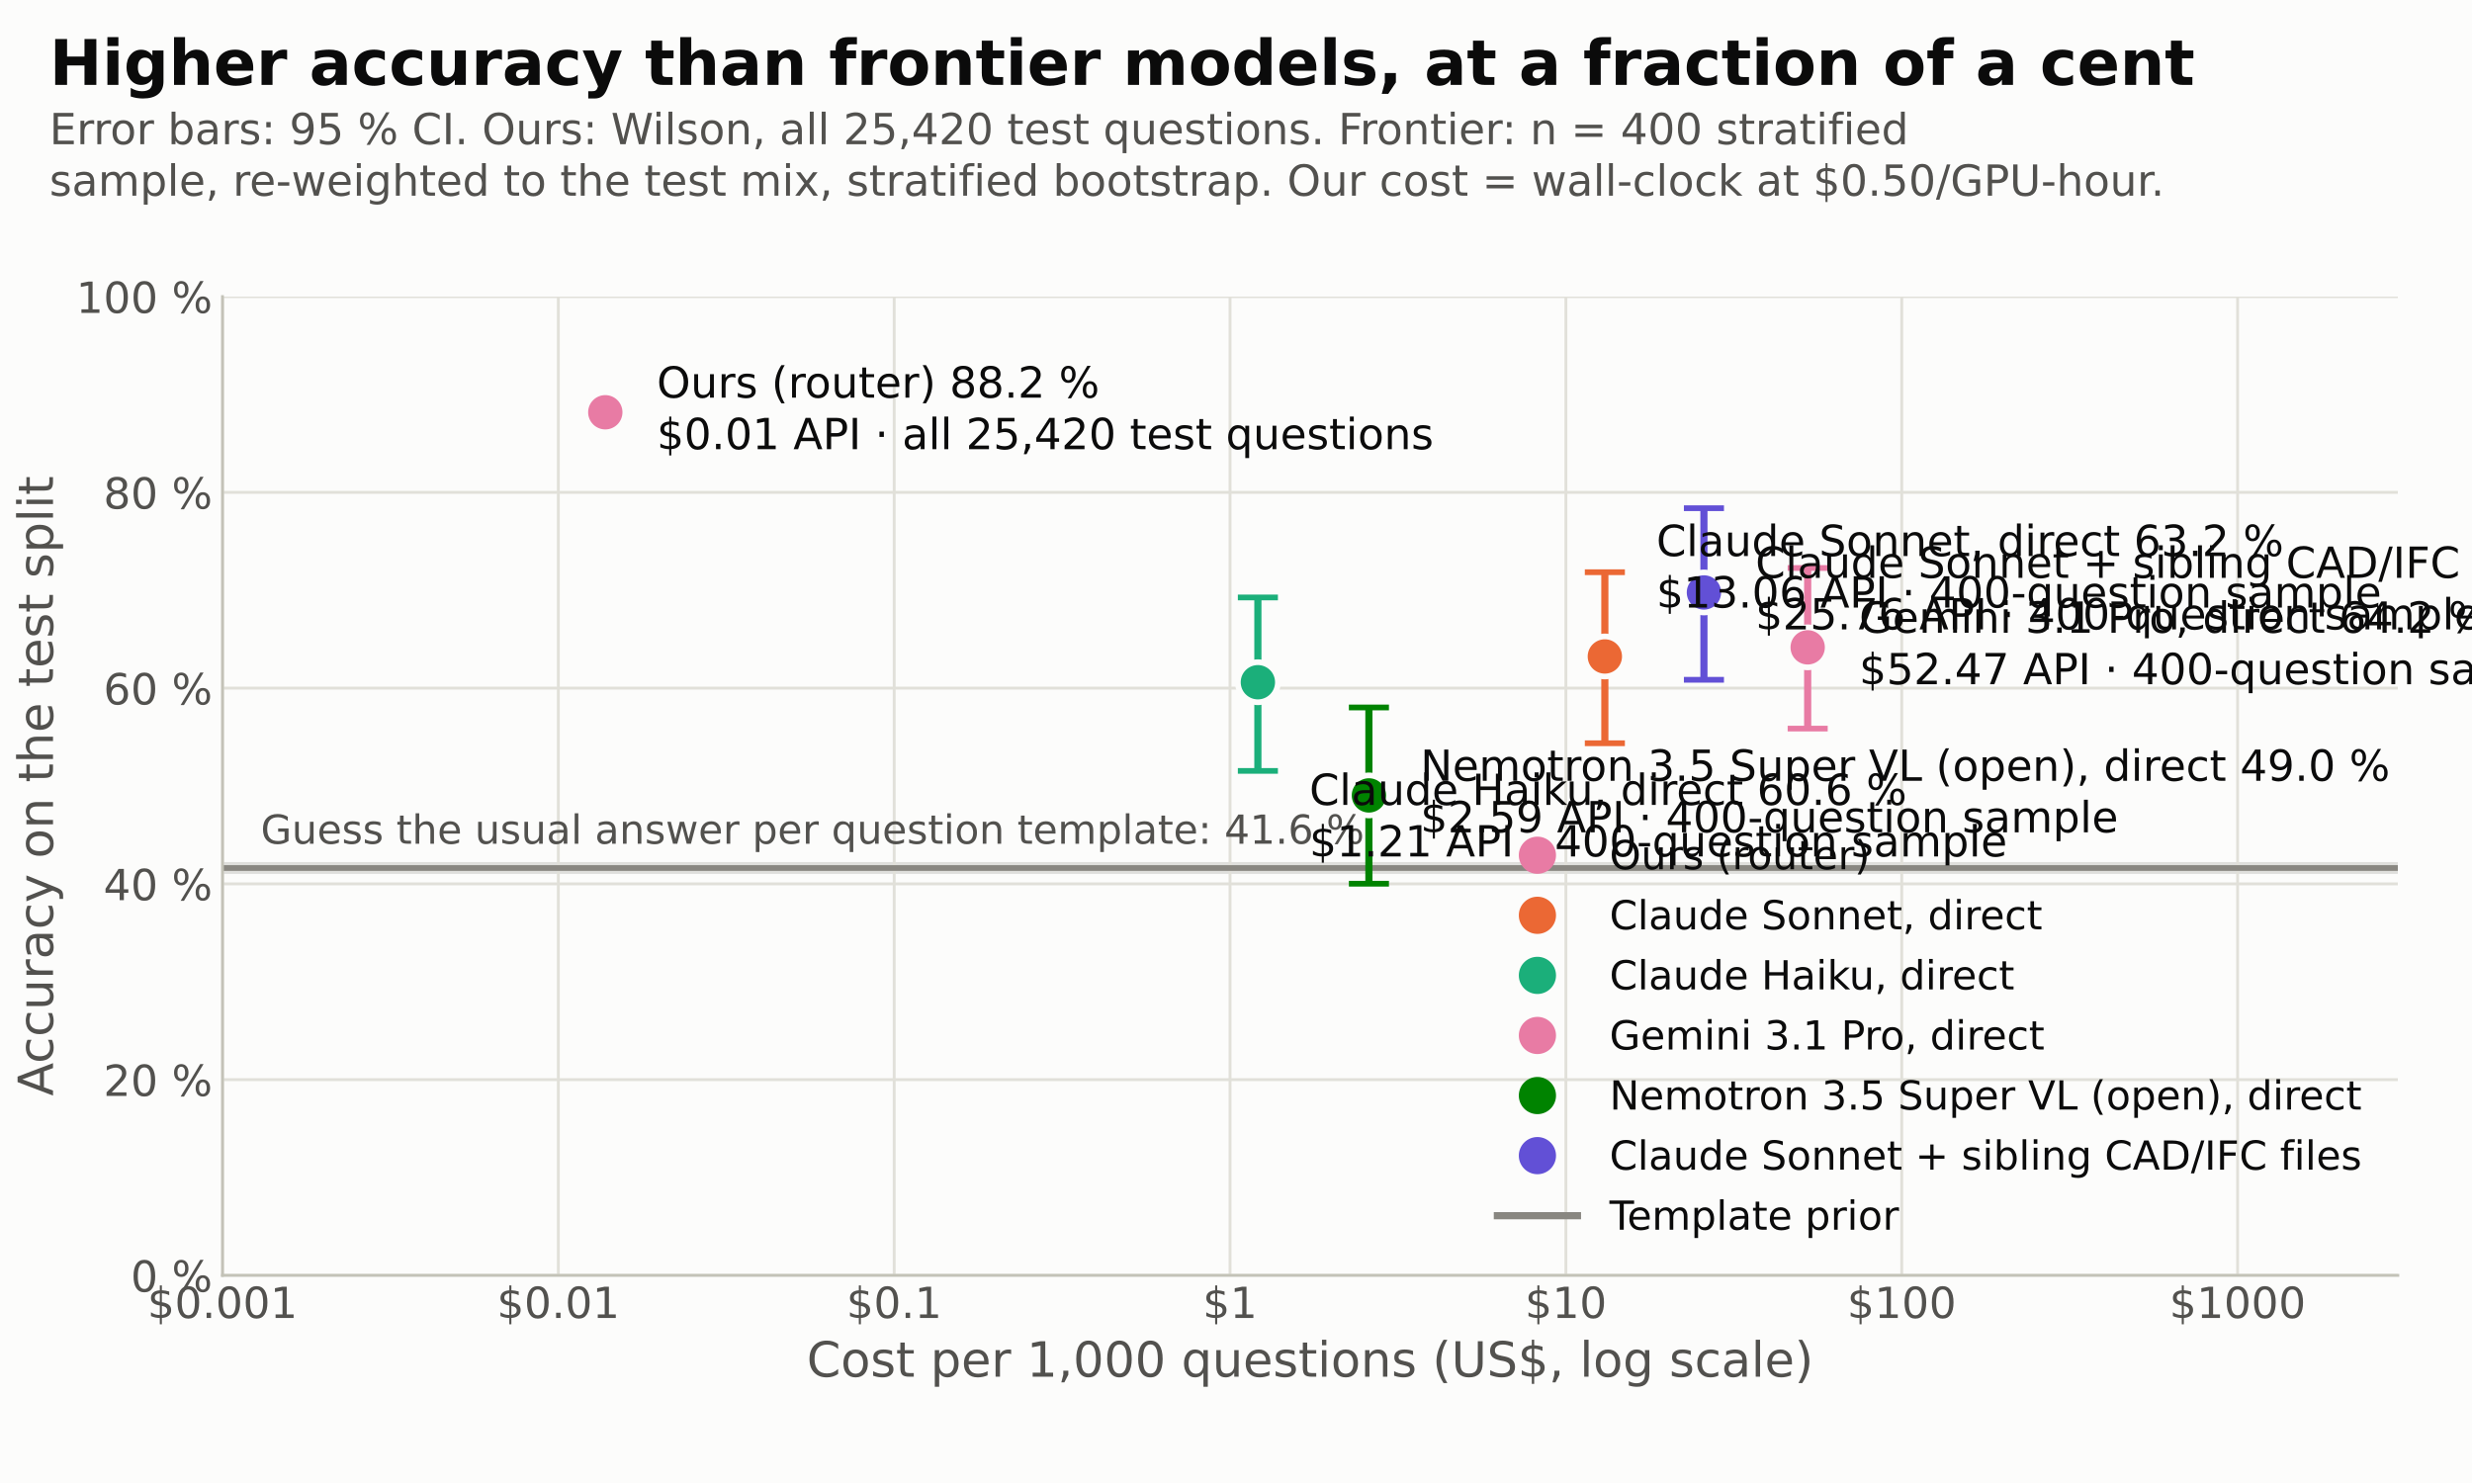
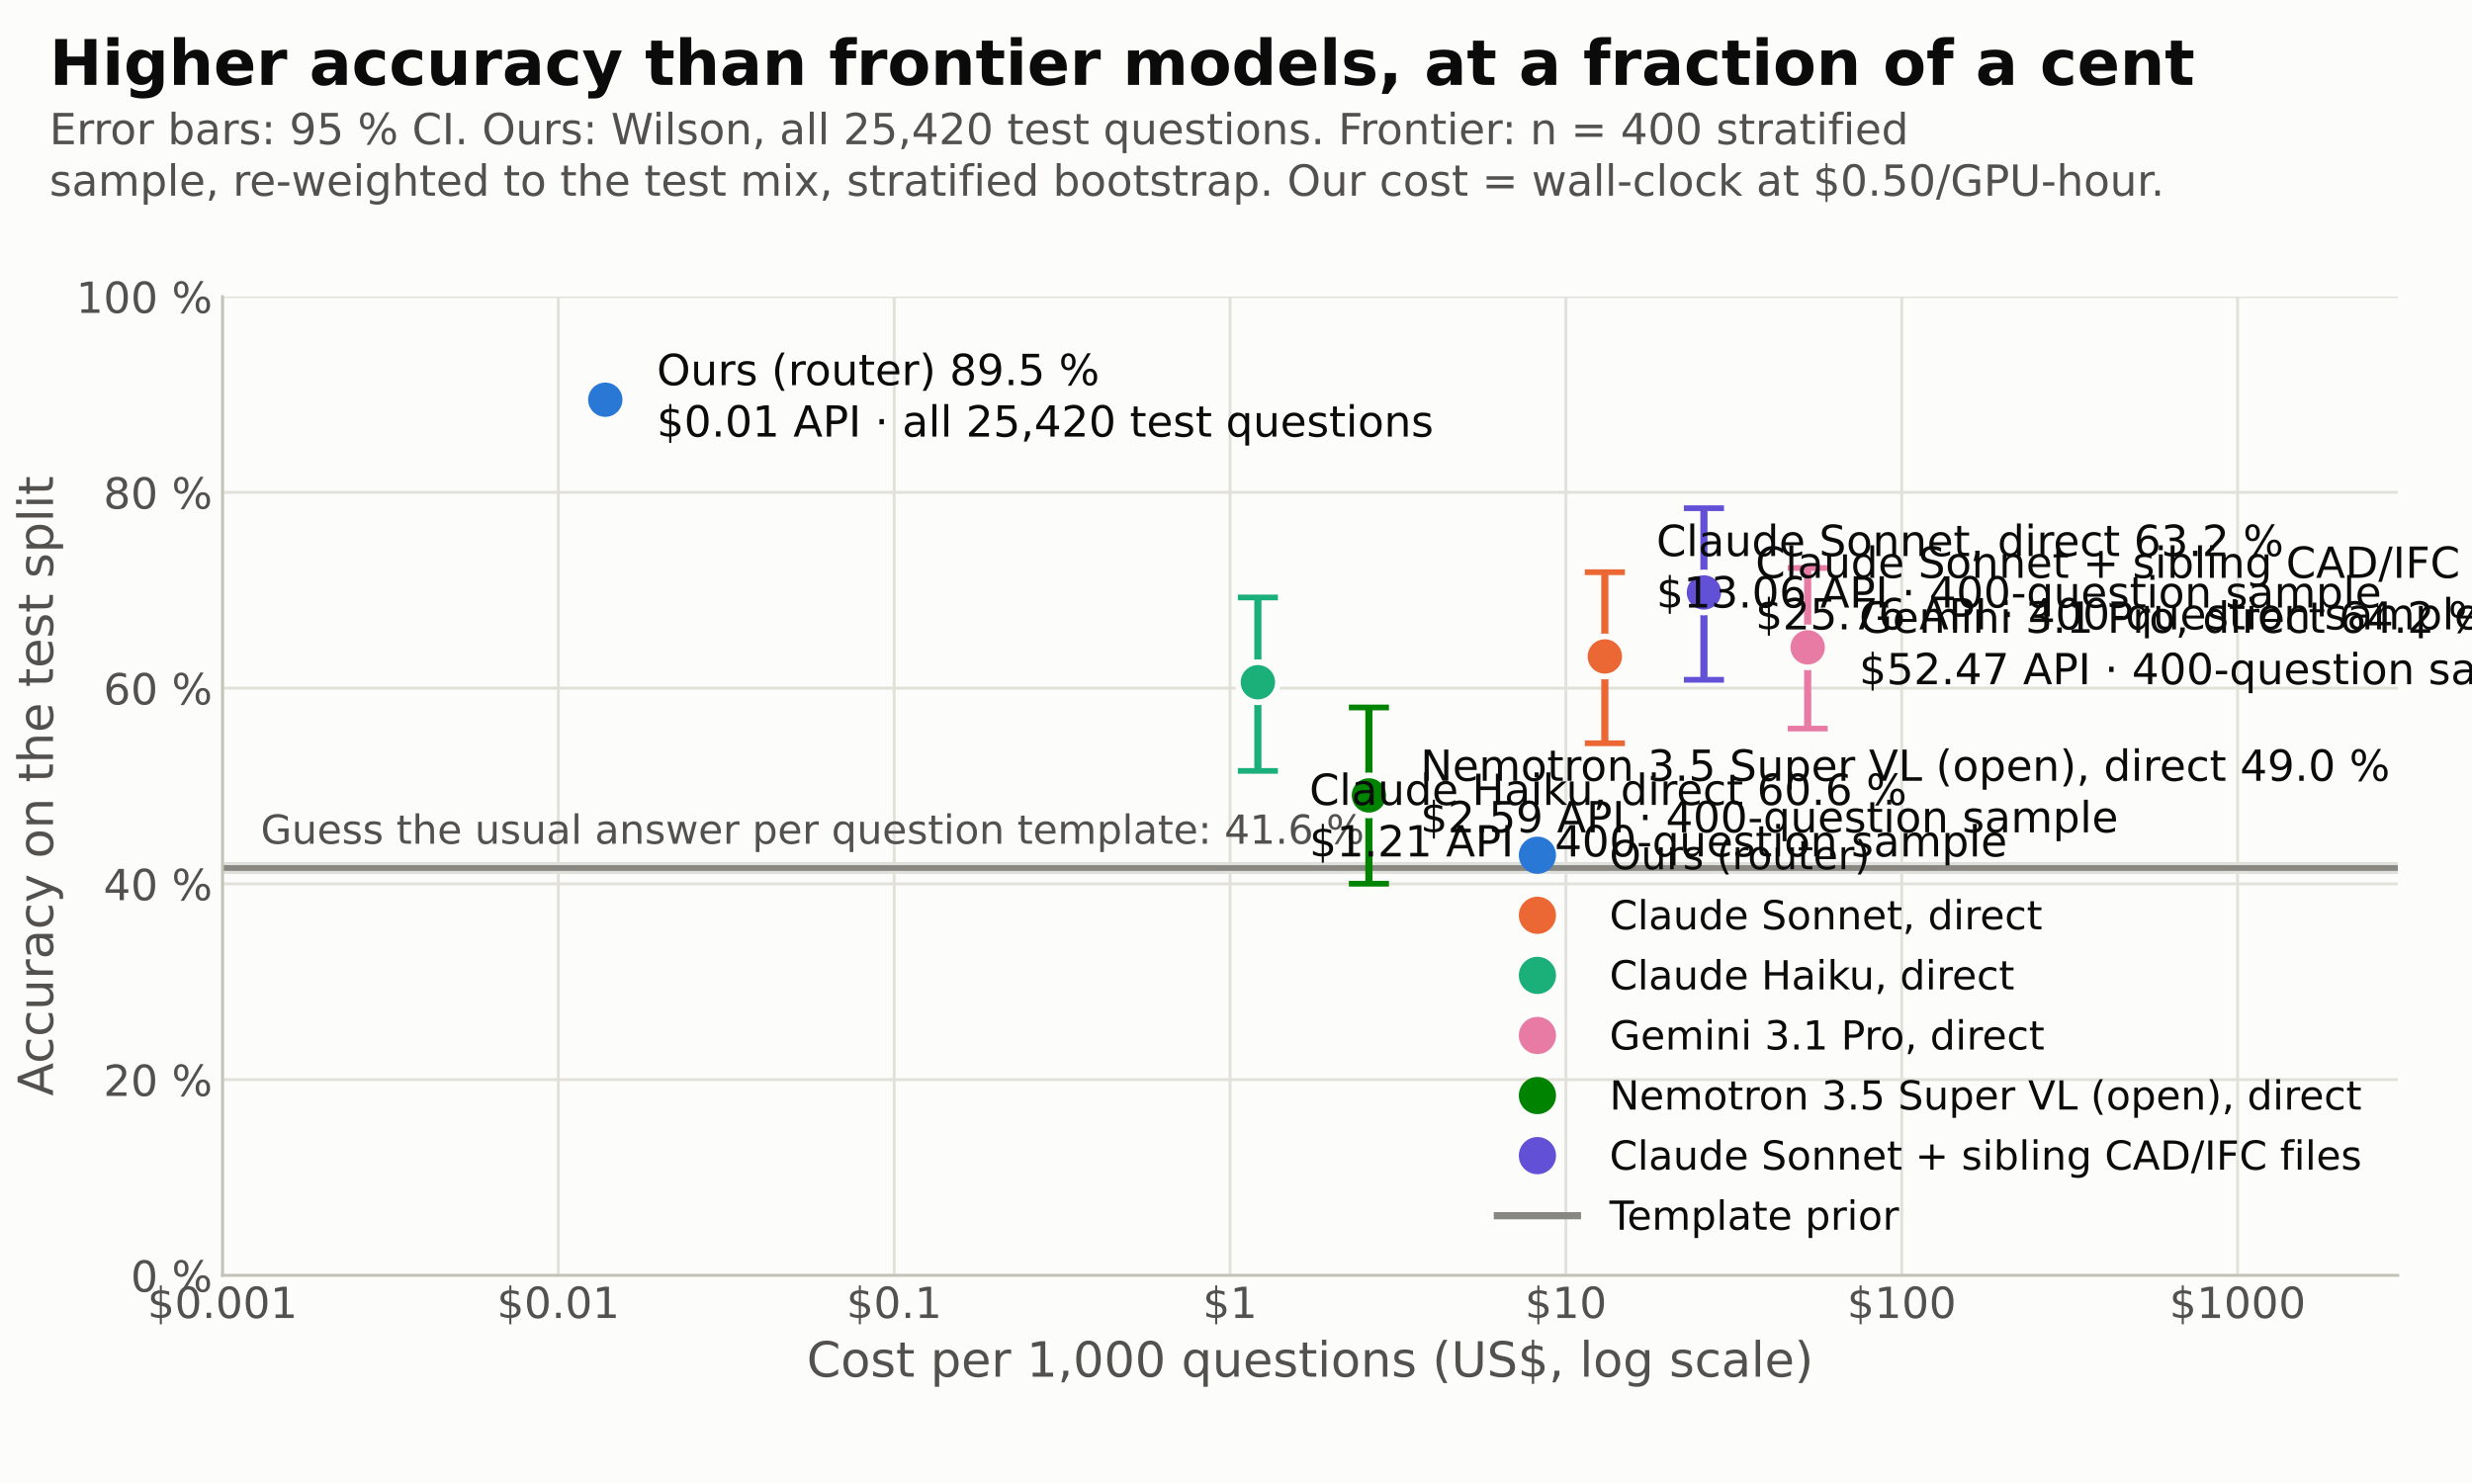
<svg xmlns="http://www.w3.org/2000/svg" xmlns:xlink="http://www.w3.org/1999/xlink" width="864pt" height="518.4pt" viewBox="0 0 864 518.4" version="1.1">
  <defs>
    <style type="text/css">*{stroke-linejoin: round; stroke-linecap: butt}</style>
  </defs>
  <g id="figure_1">
    <g id="patch_1">
      <path d="M 0 518.4  L 864 518.4  L 864 0  L 0 0  z " style="fill: #fcfcfb" />
    </g>
    <g id="axes_1">
      <g id="patch_2">
        <path d="M 77.76 445.824  L 838.08 445.824  L 838.08 103.68  L 77.76 103.68  z " style="fill: #fcfcfb" />
      </g>
      <g id="patch_3">
-         <path d="M 77.76 305.49  L 838.08 305.49  L 838.08 301.344  L 77.76 301.344  z " clip-path="url(#p59355602af)" style="fill: #898781; opacity: 0.25" />
+         <path d="M 77.76 305.49  L 838.08 305.49  L 838.08 301.344  L 77.76 301.344  z " clip-path="url(#p710d166fe1)" style="fill: #898781; opacity: 0.25" />
      </g>
      <g id="matplotlib.axis_1">
        <g id="xtick_1">
          <g id="line2d_1">
-             <path d="M 77.76 445.824  L 77.76 103.68  " clip-path="url(#p59355602af)" style="fill: none; stroke: #e1e0d9; stroke-linecap: square" />
+             <path d="M 77.76 445.824  L 77.76 103.68  " clip-path="url(#p710d166fe1)" style="fill: none; stroke: #e1e0d9; stroke-linecap: square" />
          </g>
          <g id="line2d_2" />
          <g id="text_1">
            <text style="font-size: 15px; font-family: 'DejaVu Sans'; text-anchor: middle; fill: #52514e" x="77.76" y="460.722" transform="rotate(-0 77.76 460.7217)">$0.001</text>
          </g>
        </g>
        <g id="xtick_2">
          <g id="line2d_3">
-             <path d="M 195.145 445.824  L 195.145 103.68  " clip-path="url(#p59355602af)" style="fill: none; stroke: #e1e0d9; stroke-linecap: square" />
+             <path d="M 195.145 445.824  L 195.145 103.68  " clip-path="url(#p710d166fe1)" style="fill: none; stroke: #e1e0d9; stroke-linecap: square" />
          </g>
          <g id="line2d_4" />
          <g id="text_2">
            <text style="font-size: 15px; font-family: 'DejaVu Sans'; text-anchor: middle; fill: #52514e" x="195.145" y="460.722" transform="rotate(-0 195.1455 460.7217)">$0.01</text>
          </g>
        </g>
        <g id="xtick_3">
          <g id="line2d_5">
-             <path d="M 312.531 445.824  L 312.531 103.68  " clip-path="url(#p59355602af)" style="fill: none; stroke: #e1e0d9; stroke-linecap: square" />
+             <path d="M 312.531 445.824  L 312.531 103.68  " clip-path="url(#p710d166fe1)" style="fill: none; stroke: #e1e0d9; stroke-linecap: square" />
          </g>
          <g id="line2d_6" />
          <g id="text_3">
            <text style="font-size: 15px; font-family: 'DejaVu Sans'; text-anchor: middle; fill: #52514e" x="312.531" y="460.722" transform="rotate(-0 312.531 460.7217)">$0.1</text>
          </g>
        </g>
        <g id="xtick_4">
          <g id="line2d_7">
-             <path d="M 429.916 445.824  L 429.916 103.68  " clip-path="url(#p59355602af)" style="fill: none; stroke: #e1e0d9; stroke-linecap: square" />
+             <path d="M 429.916 445.824  L 429.916 103.68  " clip-path="url(#p710d166fe1)" style="fill: none; stroke: #e1e0d9; stroke-linecap: square" />
          </g>
          <g id="line2d_8" />
          <g id="text_4">
            <text style="font-size: 15px; font-family: 'DejaVu Sans'; text-anchor: middle; fill: #52514e" x="429.916" y="460.722" transform="rotate(-0 429.9164 460.7217)">$1</text>
          </g>
        </g>
        <g id="xtick_5">
          <g id="line2d_9">
-             <path d="M 547.302 445.824  L 547.302 103.68  " clip-path="url(#p59355602af)" style="fill: none; stroke: #e1e0d9; stroke-linecap: square" />
+             <path d="M 547.302 445.824  L 547.302 103.68  " clip-path="url(#p710d166fe1)" style="fill: none; stroke: #e1e0d9; stroke-linecap: square" />
          </g>
          <g id="line2d_10" />
          <g id="text_5">
            <text style="font-size: 15px; font-family: 'DejaVu Sans'; text-anchor: middle; fill: #52514e" x="547.302" y="460.722" transform="rotate(-0 547.3019 460.7217)">$10</text>
          </g>
        </g>
        <g id="xtick_6">
          <g id="line2d_11">
-             <path d="M 664.687 445.824  L 664.687 103.68  " clip-path="url(#p59355602af)" style="fill: none; stroke: #e1e0d9; stroke-linecap: square" />
+             <path d="M 664.687 445.824  L 664.687 103.68  " clip-path="url(#p710d166fe1)" style="fill: none; stroke: #e1e0d9; stroke-linecap: square" />
          </g>
          <g id="line2d_12" />
          <g id="text_6">
            <text style="font-size: 15px; font-family: 'DejaVu Sans'; text-anchor: middle; fill: #52514e" x="664.687" y="460.722" transform="rotate(-0 664.6874 460.7217)">$100</text>
          </g>
        </g>
        <g id="xtick_7">
          <g id="line2d_13">
-             <path d="M 782.073 445.824  L 782.073 103.68  " clip-path="url(#p59355602af)" style="fill: none; stroke: #e1e0d9; stroke-linecap: square" />
+             <path d="M 782.073 445.824  L 782.073 103.68  " clip-path="url(#p710d166fe1)" style="fill: none; stroke: #e1e0d9; stroke-linecap: square" />
          </g>
          <g id="line2d_14" />
          <g id="text_7">
            <text style="font-size: 15px; font-family: 'DejaVu Sans'; text-anchor: middle; fill: #52514e" x="782.073" y="460.722" transform="rotate(-0 782.0729 460.7217)">$1000</text>
          </g>
        </g>
        <g id="xtick_8">
          <g id="line2d_15" />
        </g>
        <g id="xtick_9">
          <g id="line2d_16" />
        </g>
        <g id="xtick_10">
          <g id="line2d_17" />
        </g>
        <g id="xtick_11">
          <g id="line2d_18" />
        </g>
        <g id="xtick_12">
          <g id="line2d_19" />
        </g>
        <g id="xtick_13">
          <g id="line2d_20" />
        </g>
        <g id="xtick_14">
          <g id="line2d_21" />
        </g>
        <g id="xtick_15">
          <g id="line2d_22" />
        </g>
        <g id="xtick_16">
          <g id="line2d_23" />
        </g>
        <g id="xtick_17">
          <g id="line2d_24" />
        </g>
        <g id="xtick_18">
          <g id="line2d_25" />
        </g>
        <g id="xtick_19">
          <g id="line2d_26" />
        </g>
        <g id="xtick_20">
          <g id="line2d_27" />
        </g>
        <g id="xtick_21">
          <g id="line2d_28" />
        </g>
        <g id="xtick_22">
          <g id="line2d_29" />
        </g>
        <g id="xtick_23">
          <g id="line2d_30" />
        </g>
        <g id="xtick_24">
          <g id="line2d_31" />
        </g>
        <g id="xtick_25">
          <g id="line2d_32" />
        </g>
        <g id="xtick_26">
          <g id="line2d_33" />
        </g>
        <g id="xtick_27">
          <g id="line2d_34" />
        </g>
        <g id="xtick_28">
          <g id="line2d_35" />
        </g>
        <g id="xtick_29">
          <g id="line2d_36" />
        </g>
        <g id="xtick_30">
          <g id="line2d_37" />
        </g>
        <g id="xtick_31">
          <g id="line2d_38" />
        </g>
        <g id="xtick_32">
          <g id="line2d_39" />
        </g>
        <g id="xtick_33">
          <g id="line2d_40" />
        </g>
        <g id="xtick_34">
          <g id="line2d_41" />
        </g>
        <g id="xtick_35">
          <g id="line2d_42" />
        </g>
        <g id="xtick_36">
          <g id="line2d_43" />
        </g>
        <g id="xtick_37">
          <g id="line2d_44" />
        </g>
        <g id="xtick_38">
          <g id="line2d_45" />
        </g>
        <g id="xtick_39">
          <g id="line2d_46" />
        </g>
        <g id="xtick_40">
          <g id="line2d_47" />
        </g>
        <g id="xtick_41">
          <g id="line2d_48" />
        </g>
        <g id="xtick_42">
          <g id="line2d_49" />
        </g>
        <g id="xtick_43">
          <g id="line2d_50" />
        </g>
        <g id="xtick_44">
          <g id="line2d_51" />
        </g>
        <g id="xtick_45">
          <g id="line2d_52" />
        </g>
        <g id="xtick_46">
          <g id="line2d_53" />
        </g>
        <g id="xtick_47">
          <g id="line2d_54" />
        </g>
        <g id="xtick_48">
          <g id="line2d_55" />
        </g>
        <g id="xtick_49">
          <g id="line2d_56" />
        </g>
        <g id="xtick_50">
          <g id="line2d_57" />
        </g>
        <g id="xtick_51">
          <g id="line2d_58" />
        </g>
        <g id="xtick_52">
          <g id="line2d_59" />
        </g>
        <g id="xtick_53">
          <g id="line2d_60" />
        </g>
        <g id="xtick_54">
          <g id="line2d_61" />
        </g>
        <g id="xtick_55">
          <g id="line2d_62" />
        </g>
        <g id="xtick_56">
          <g id="line2d_63" />
        </g>
        <g id="xtick_57">
          <g id="line2d_64" />
        </g>
        <g id="text_8">
          <text style="font-size: 17px; font-family: 'DejaVu Sans'; text-anchor: middle; fill: #52514e" x="457.92" y="481.243" transform="rotate(-0 457.92 481.2425)">Cost per 1,000 questions (US$, log scale)</text>
        </g>
      </g>
      <g id="matplotlib.axis_2">
        <g id="ytick_1">
          <g id="line2d_65">
-             <path d="M 77.76 445.824  L 838.08 445.824  " clip-path="url(#p59355602af)" style="fill: none; stroke: #e1e0d9; stroke-linecap: square" />
+             <path d="M 77.76 445.824  L 838.08 445.824  " clip-path="url(#p710d166fe1)" style="fill: none; stroke: #e1e0d9; stroke-linecap: square" />
          </g>
          <g id="line2d_66" />
          <g id="text_9">
            <text style="font-size: 15px; font-family: 'DejaVu Sans'; text-anchor: end; fill: #52514e" x="74.26" y="451.522" transform="rotate(-0 74.26 451.5222)">0 %</text>
          </g>
        </g>
        <g id="ytick_2">
          <g id="line2d_67">
-             <path d="M 77.76 377.395  L 838.08 377.395  " clip-path="url(#p59355602af)" style="fill: none; stroke: #e1e0d9; stroke-linecap: square" />
+             <path d="M 77.76 377.395  L 838.08 377.395  " clip-path="url(#p710d166fe1)" style="fill: none; stroke: #e1e0d9; stroke-linecap: square" />
          </g>
          <g id="line2d_68" />
          <g id="text_10">
            <text style="font-size: 15px; font-family: 'DejaVu Sans'; text-anchor: end; fill: #52514e" x="74.26" y="383.093" transform="rotate(-0 74.26 383.0934)">20 %</text>
          </g>
        </g>
        <g id="ytick_3">
          <g id="line2d_69">
-             <path d="M 77.76 308.966  L 838.08 308.966  " clip-path="url(#p59355602af)" style="fill: none; stroke: #e1e0d9; stroke-linecap: square" />
+             <path d="M 77.76 308.966  L 838.08 308.966  " clip-path="url(#p710d166fe1)" style="fill: none; stroke: #e1e0d9; stroke-linecap: square" />
          </g>
          <g id="line2d_70" />
          <g id="text_11">
            <text style="font-size: 15px; font-family: 'DejaVu Sans'; text-anchor: end; fill: #52514e" x="74.26" y="314.665" transform="rotate(-0 74.26 314.6646)">40 %</text>
          </g>
        </g>
        <g id="ytick_4">
          <g id="line2d_71">
-             <path d="M 77.76 240.538  L 838.08 240.538  " clip-path="url(#p59355602af)" style="fill: none; stroke: #e1e0d9; stroke-linecap: square" />
+             <path d="M 77.76 240.538  L 838.08 240.538  " clip-path="url(#p710d166fe1)" style="fill: none; stroke: #e1e0d9; stroke-linecap: square" />
          </g>
          <g id="line2d_72" />
          <g id="text_12">
            <text style="font-size: 15px; font-family: 'DejaVu Sans'; text-anchor: end; fill: #52514e" x="74.26" y="246.236" transform="rotate(-0 74.26 246.2358)">60 %</text>
          </g>
        </g>
        <g id="ytick_5">
          <g id="line2d_73">
-             <path d="M 77.76 172.109  L 838.08 172.109  " clip-path="url(#p59355602af)" style="fill: none; stroke: #e1e0d9; stroke-linecap: square" />
+             <path d="M 77.76 172.109  L 838.08 172.109  " clip-path="url(#p710d166fe1)" style="fill: none; stroke: #e1e0d9; stroke-linecap: square" />
          </g>
          <g id="line2d_74" />
          <g id="text_13">
            <text style="font-size: 15px; font-family: 'DejaVu Sans'; text-anchor: end; fill: #52514e" x="74.26" y="177.807" transform="rotate(-0 74.26 177.807)">80 %</text>
          </g>
        </g>
        <g id="ytick_6">
          <g id="line2d_75">
-             <path d="M 77.76 103.68  L 838.08 103.68  " clip-path="url(#p59355602af)" style="fill: none; stroke: #e1e0d9; stroke-linecap: square" />
+             <path d="M 77.76 103.68  L 838.08 103.68  " clip-path="url(#p710d166fe1)" style="fill: none; stroke: #e1e0d9; stroke-linecap: square" />
          </g>
          <g id="line2d_76" />
          <g id="text_14">
            <text style="font-size: 15px; font-family: 'DejaVu Sans'; text-anchor: end; fill: #52514e" x="74.26" y="109.378" transform="rotate(-0 74.26 109.3782)">100 %</text>
          </g>
        </g>
        <g id="text_15">
          <text style="font-size: 17px; font-family: 'DejaVu Sans'; text-anchor: middle; fill: #52514e" x="18.525" y="274.752" transform="rotate(-90 18.52523 274.752)">Accuracy on the test split</text>
        </g>
      </g>
      <g id="line2d_77">
-         <path d="M 77.76 303.421  L 838.08 303.421  " clip-path="url(#p59355602af)" style="fill: none; stroke: #898781; stroke-width: 2; stroke-linecap: square" />
+         <path d="M 77.76 303.421  L 838.08 303.421  " clip-path="url(#p710d166fe1)" style="fill: none; stroke: #898781; stroke-width: 2; stroke-linecap: square" />
      </g>
      <g id="patch_4">
        <path d="M 77.76 445.824  L 77.76 103.68  " style="fill: none; stroke: #c3c2b7; stroke-linejoin: miter; stroke-linecap: square" />
      </g>
      <g id="patch_5">
        <path d="M 77.76 445.824  L 838.08 445.824  " style="fill: none; stroke: #c3c2b7; stroke-linejoin: miter; stroke-linecap: square" />
      </g>
      <g id="text_16">
        <text style="font-size: 14px; font-family: 'DejaVu Sans'; text-anchor: start; fill: #52514e" x="91.135" y="294.926" transform="rotate(-0 91.13529 294.9256)">Guess the usual answer per question template: 41.6 %</text>
      </g>
      <g id="LineCollection_1">
-         <path d="M 211.561 145.49  L 211.561 142.775  " clip-path="url(#p59355602af)" style="fill: none; stroke: #e87ba4; stroke-width: 2.5" />
+         <path d="M 211.561 141.037  L 211.561 138.454  " clip-path="url(#p710d166fe1)" style="fill: none; stroke: #2a78d6; stroke-width: 2.5" />
      </g>
      <g id="line2d_78">
        <defs>
-           <path id="mea5add7eb0" d="M 7 0  L -7 -0  " style="stroke: #e87ba4; stroke-width: 2" />
-         </defs>
-         <g clip-path="url(#p59355602af)">
-           <use xlink:href="#mea5add7eb0" x="211.561" y="145.49" style="fill: #e87ba4; stroke: #e87ba4; stroke-width: 2" />
+           <path id="mf08c148770" d="M 7 0  L -7 -0  " style="stroke: #2a78d6; stroke-width: 2" />
+         </defs>
+         <g clip-path="url(#p710d166fe1)">
+           <use xlink:href="#mf08c148770" x="211.561" y="141.037" style="fill: #2a78d6; stroke: #2a78d6; stroke-width: 2" />
        </g>
      </g>
      <g id="line2d_79">
-         <g clip-path="url(#p59355602af)">
-           <use xlink:href="#mea5add7eb0" x="211.561" y="142.775" style="fill: #e87ba4; stroke: #e87ba4; stroke-width: 2" />
+         <g clip-path="url(#p710d166fe1)">
+           <use xlink:href="#mf08c148770" x="211.561" y="138.454" style="fill: #2a78d6; stroke: #2a78d6; stroke-width: 2" />
        </g>
      </g>
      <g id="LineCollection_2">
-         <path d="M 560.918 259.803  L 560.918 200.029  " clip-path="url(#p59355602af)" style="fill: none; stroke: #eb6834; stroke-width: 2.5" />
+         <path d="M 560.918 259.803  L 560.918 200.029  " clip-path="url(#p710d166fe1)" style="fill: none; stroke: #eb6834; stroke-width: 2.5" />
      </g>
      <g id="line2d_80">
        <defs>
-           <path id="m9a460e6135" d="M 7 0  L -7 -0  " style="stroke: #eb6834; stroke-width: 2" />
-         </defs>
-         <g clip-path="url(#p59355602af)">
-           <use xlink:href="#m9a460e6135" x="560.918" y="259.803" style="fill: #eb6834; stroke: #eb6834; stroke-width: 2" />
+           <path id="m67b3a4f630" d="M 7 0  L -7 -0  " style="stroke: #eb6834; stroke-width: 2" />
+         </defs>
+         <g clip-path="url(#p710d166fe1)">
+           <use xlink:href="#m67b3a4f630" x="560.918" y="259.803" style="fill: #eb6834; stroke: #eb6834; stroke-width: 2" />
        </g>
      </g>
      <g id="line2d_81">
-         <g clip-path="url(#p59355602af)">
-           <use xlink:href="#m9a460e6135" x="560.918" y="200.029" style="fill: #eb6834; stroke: #eb6834; stroke-width: 2" />
+         <g clip-path="url(#p710d166fe1)">
+           <use xlink:href="#m67b3a4f630" x="560.918" y="200.029" style="fill: #eb6834; stroke: #eb6834; stroke-width: 2" />
        </g>
      </g>
      <g id="LineCollection_3">
-         <path d="M 439.648 269.476  L 439.648 208.847  " clip-path="url(#p59355602af)" style="fill: none; stroke: #1baf7a; stroke-width: 2.5" />
+         <path d="M 439.648 269.476  L 439.648 208.847  " clip-path="url(#p710d166fe1)" style="fill: none; stroke: #1baf7a; stroke-width: 2.5" />
      </g>
      <g id="line2d_82">
        <defs>
-           <path id="m088bc18c75" d="M 7 0  L -7 -0  " style="stroke: #1baf7a; stroke-width: 2" />
-         </defs>
-         <g clip-path="url(#p59355602af)">
-           <use xlink:href="#m088bc18c75" x="439.648" y="269.476" style="fill: #1baf7a; stroke: #1baf7a; stroke-width: 2" />
+           <path id="m5243fc8928" d="M 7 0  L -7 -0  " style="stroke: #1baf7a; stroke-width: 2" />
+         </defs>
+         <g clip-path="url(#p710d166fe1)">
+           <use xlink:href="#m5243fc8928" x="439.648" y="269.476" style="fill: #1baf7a; stroke: #1baf7a; stroke-width: 2" />
        </g>
      </g>
      <g id="line2d_83">
-         <g clip-path="url(#p59355602af)">
-           <use xlink:href="#m088bc18c75" x="439.648" y="208.847" style="fill: #1baf7a; stroke: #1baf7a; stroke-width: 2" />
+         <g clip-path="url(#p710d166fe1)">
+           <use xlink:href="#m5243fc8928" x="439.648" y="208.847" style="fill: #1baf7a; stroke: #1baf7a; stroke-width: 2" />
        </g>
      </g>
      <g id="LineCollection_4">
-         <path d="M 631.811 254.686  L 631.811 198.549  " clip-path="url(#p59355602af)" style="fill: none; stroke: #e87ba4; stroke-width: 2.5" />
+         <path d="M 631.811 254.686  L 631.811 198.549  " clip-path="url(#p710d166fe1)" style="fill: none; stroke: #e87ba4; stroke-width: 2.5" />
      </g>
      <g id="line2d_84">
-         <g clip-path="url(#p59355602af)">
-           <use xlink:href="#mea5add7eb0" x="631.811" y="254.686" style="fill: #e87ba4; stroke: #e87ba4; stroke-width: 2" />
+         <defs>
+           <path id="m5142a977ac" d="M 7 0  L -7 -0  " style="stroke: #e87ba4; stroke-width: 2" />
+         </defs>
+         <g clip-path="url(#p710d166fe1)">
+           <use xlink:href="#m5142a977ac" x="631.811" y="254.686" style="fill: #e87ba4; stroke: #e87ba4; stroke-width: 2" />
        </g>
      </g>
      <g id="line2d_85">
-         <g clip-path="url(#p59355602af)">
-           <use xlink:href="#mea5add7eb0" x="631.811" y="198.549" style="fill: #e87ba4; stroke: #e87ba4; stroke-width: 2" />
+         <g clip-path="url(#p710d166fe1)">
+           <use xlink:href="#m5142a977ac" x="631.811" y="198.549" style="fill: #e87ba4; stroke: #e87ba4; stroke-width: 2" />
        </g>
      </g>
      <g id="LineCollection_5">
-         <path d="M 478.454 308.917  L 478.454 247.309  " clip-path="url(#p59355602af)" style="fill: none; stroke: #008300; stroke-width: 2.5" />
+         <path d="M 478.454 308.917  L 478.454 247.309  " clip-path="url(#p710d166fe1)" style="fill: none; stroke: #008300; stroke-width: 2.5" />
      </g>
      <g id="line2d_86">
        <defs>
-           <path id="m9e0cc86104" d="M 7 0  L -7 -0  " style="stroke: #008300; stroke-width: 2" />
-         </defs>
-         <g clip-path="url(#p59355602af)">
-           <use xlink:href="#m9e0cc86104" x="478.454" y="308.917" style="fill: #008300; stroke: #008300; stroke-width: 2" />
+           <path id="m820d73df65" d="M 7 0  L -7 -0  " style="stroke: #008300; stroke-width: 2" />
+         </defs>
+         <g clip-path="url(#p710d166fe1)">
+           <use xlink:href="#m820d73df65" x="478.454" y="308.917" style="fill: #008300; stroke: #008300; stroke-width: 2" />
        </g>
      </g>
      <g id="line2d_87">
-         <g clip-path="url(#p59355602af)">
-           <use xlink:href="#m9e0cc86104" x="478.454" y="247.309" style="fill: #008300; stroke: #008300; stroke-width: 2" />
+         <g clip-path="url(#p710d166fe1)">
+           <use xlink:href="#m820d73df65" x="478.454" y="247.309" style="fill: #008300; stroke: #008300; stroke-width: 2" />
        </g>
      </g>
      <g id="LineCollection_6">
-         <path d="M 595.548 237.621  L 595.548 177.646  " clip-path="url(#p59355602af)" style="fill: none; stroke: #6250d6; stroke-width: 2.5" />
+         <path d="M 595.548 237.621  L 595.548 177.646  " clip-path="url(#p710d166fe1)" style="fill: none; stroke: #6250d6; stroke-width: 2.5" />
      </g>
      <g id="line2d_88">
        <defs>
-           <path id="m5b9cdabcec" d="M 7 0  L -7 -0  " style="stroke: #6250d6; stroke-width: 2" />
-         </defs>
-         <g clip-path="url(#p59355602af)">
-           <use xlink:href="#m5b9cdabcec" x="595.548" y="237.621" style="fill: #6250d6; stroke: #6250d6; stroke-width: 2" />
+           <path id="mca6461fc0d" d="M 7 0  L -7 -0  " style="stroke: #6250d6; stroke-width: 2" />
+         </defs>
+         <g clip-path="url(#p710d166fe1)">
+           <use xlink:href="#mca6461fc0d" x="595.548" y="237.621" style="fill: #6250d6; stroke: #6250d6; stroke-width: 2" />
        </g>
      </g>
      <g id="line2d_89">
-         <g clip-path="url(#p59355602af)">
-           <use xlink:href="#m5b9cdabcec" x="595.548" y="177.646" style="fill: #6250d6; stroke: #6250d6; stroke-width: 2" />
+         <g clip-path="url(#p710d166fe1)">
+           <use xlink:href="#mca6461fc0d" x="595.548" y="177.646" style="fill: #6250d6; stroke: #6250d6; stroke-width: 2" />
        </g>
      </g>
      <g id="line2d_90">
        <defs>
-           <path id="mffefc29448" d="M 0 7  C 1.856 7 3.637 6.262 4.95 4.95  C 6.262 3.637 7 1.856 7 0  C 7 -1.856 6.262 -3.637 4.95 -4.95  C 3.637 -6.262 1.856 -7 0 -7  C -1.856 -7 -3.637 -6.262 -4.95 -4.95  C -6.262 -3.637 -7 -1.856 -7 0  C -7 1.856 -6.262 3.637 -4.95 4.95  C -3.637 6.262 -1.856 7 0 7  z " style="stroke: #fcfcfb; stroke-width: 2" />
-         </defs>
-         <g clip-path="url(#p59355602af)">
-           <use xlink:href="#mffefc29448" x="211.561" y="144.113" style="fill: #e87ba4; stroke: #fcfcfb; stroke-width: 2" />
+           <path id="mb3cfa60265" d="M 0 7  C 1.856 7 3.637 6.262 4.95 4.95  C 6.262 3.637 7 1.856 7 0  C 7 -1.856 6.262 -3.637 4.95 -4.95  C 3.637 -6.262 1.856 -7 0 -7  C -1.856 -7 -3.637 -6.262 -4.95 -4.95  C -6.262 -3.637 -7 -1.856 -7 0  C -7 1.856 -6.262 3.637 -4.95 4.95  C -3.637 6.262 -1.856 7 0 7  z " style="stroke: #fcfcfb; stroke-width: 2" />
+         </defs>
+         <g clip-path="url(#p710d166fe1)">
+           <use xlink:href="#mb3cfa60265" x="211.561" y="139.725" style="fill: #2a78d6; stroke: #fcfcfb; stroke-width: 2" />
        </g>
      </g>
      <g id="line2d_91">
        <defs>
-           <path id="m71a368273c" d="M 0 7  C 1.856 7 3.637 6.262 4.95 4.95  C 6.262 3.637 7 1.856 7 0  C 7 -1.856 6.262 -3.637 4.95 -4.95  C 3.637 -6.262 1.856 -7 0 -7  C -1.856 -7 -3.637 -6.262 -4.95 -4.95  C -6.262 -3.637 -7 -1.856 -7 0  C -7 1.856 -6.262 3.637 -4.95 4.95  C -3.637 6.262 -1.856 7 0 7  z " style="stroke: #fcfcfb; stroke-width: 2" />
-         </defs>
-         <g clip-path="url(#p59355602af)">
-           <use xlink:href="#m71a368273c" x="560.918" y="229.472" style="fill: #eb6834; stroke: #fcfcfb; stroke-width: 2" />
+           <path id="mb36fe5a918" d="M 0 7  C 1.856 7 3.637 6.262 4.95 4.95  C 6.262 3.637 7 1.856 7 0  C 7 -1.856 6.262 -3.637 4.95 -4.95  C 3.637 -6.262 1.856 -7 0 -7  C -1.856 -7 -3.637 -6.262 -4.95 -4.95  C -6.262 -3.637 -7 -1.856 -7 0  C -7 1.856 -6.262 3.637 -4.95 4.95  C -3.637 6.262 -1.856 7 0 7  z " style="stroke: #fcfcfb; stroke-width: 2" />
+         </defs>
+         <g clip-path="url(#p710d166fe1)">
+           <use xlink:href="#mb36fe5a918" x="560.918" y="229.472" style="fill: #eb6834; stroke: #fcfcfb; stroke-width: 2" />
        </g>
      </g>
      <g id="line2d_92">
        <defs>
-           <path id="m78c265b432" d="M 0 7  C 1.856 7 3.637 6.262 4.95 4.95  C 6.262 3.637 7 1.856 7 0  C 7 -1.856 6.262 -3.637 4.95 -4.95  C 3.637 -6.262 1.856 -7 0 -7  C -1.856 -7 -3.637 -6.262 -4.95 -4.95  C -6.262 -3.637 -7 -1.856 -7 0  C -7 1.856 -6.262 3.637 -4.95 4.95  C -3.637 6.262 -1.856 7 0 7  z " style="stroke: #fcfcfb; stroke-width: 2" />
-         </defs>
-         <g clip-path="url(#p59355602af)">
-           <use xlink:href="#m78c265b432" x="439.648" y="238.48" style="fill: #1baf7a; stroke: #fcfcfb; stroke-width: 2" />
+           <path id="mb28b6c2ad4" d="M 0 7  C 1.856 7 3.637 6.262 4.95 4.95  C 6.262 3.637 7 1.856 7 0  C 7 -1.856 6.262 -3.637 4.95 -4.95  C 3.637 -6.262 1.856 -7 0 -7  C -1.856 -7 -3.637 -6.262 -4.95 -4.95  C -6.262 -3.637 -7 -1.856 -7 0  C -7 1.856 -6.262 3.637 -4.95 4.95  C -3.637 6.262 -1.856 7 0 7  z " style="stroke: #fcfcfb; stroke-width: 2" />
+         </defs>
+         <g clip-path="url(#p710d166fe1)">
+           <use xlink:href="#mb28b6c2ad4" x="439.648" y="238.48" style="fill: #1baf7a; stroke: #fcfcfb; stroke-width: 2" />
        </g>
      </g>
      <g id="line2d_93">
-         <g clip-path="url(#p59355602af)">
-           <use xlink:href="#mffefc29448" x="631.811" y="226.285" style="fill: #e87ba4; stroke: #fcfcfb; stroke-width: 2" />
+         <defs>
+           <path id="mace0a6ad70" d="M 0 7  C 1.856 7 3.637 6.262 4.95 4.95  C 6.262 3.637 7 1.856 7 0  C 7 -1.856 6.262 -3.637 4.95 -4.95  C 3.637 -6.262 1.856 -7 0 -7  C -1.856 -7 -3.637 -6.262 -4.95 -4.95  C -6.262 -3.637 -7 -1.856 -7 0  C -7 1.856 -6.262 3.637 -4.95 4.95  C -3.637 6.262 -1.856 7 0 7  z " style="stroke: #fcfcfb; stroke-width: 2" />
+         </defs>
+         <g clip-path="url(#p710d166fe1)">
+           <use xlink:href="#mace0a6ad70" x="631.811" y="226.285" style="fill: #e87ba4; stroke: #fcfcfb; stroke-width: 2" />
        </g>
      </g>
      <g id="line2d_94">
        <defs>
-           <path id="m66af4c4045" d="M 0 7  C 1.856 7 3.637 6.262 4.95 4.95  C 6.262 3.637 7 1.856 7 0  C 7 -1.856 6.262 -3.637 4.95 -4.95  C 3.637 -6.262 1.856 -7 0 -7  C -1.856 -7 -3.637 -6.262 -4.95 -4.95  C -6.262 -3.637 -7 -1.856 -7 0  C -7 1.856 -6.262 3.637 -4.95 4.95  C -3.637 6.262 -1.856 7 0 7  z " style="stroke: #fcfcfb; stroke-width: 2" />
-         </defs>
-         <g clip-path="url(#p59355602af)">
-           <use xlink:href="#m66af4c4045" x="478.454" y="278.044" style="fill: #008300; stroke: #fcfcfb; stroke-width: 2" />
+           <path id="m1bdf50f4fb" d="M 0 7  C 1.856 7 3.637 6.262 4.95 4.95  C 6.262 3.637 7 1.856 7 0  C 7 -1.856 6.262 -3.637 4.95 -4.95  C 3.637 -6.262 1.856 -7 0 -7  C -1.856 -7 -3.637 -6.262 -4.95 -4.95  C -6.262 -3.637 -7 -1.856 -7 0  C -7 1.856 -6.262 3.637 -4.95 4.95  C -3.637 6.262 -1.856 7 0 7  z " style="stroke: #fcfcfb; stroke-width: 2" />
+         </defs>
+         <g clip-path="url(#p710d166fe1)">
+           <use xlink:href="#m1bdf50f4fb" x="478.454" y="278.044" style="fill: #008300; stroke: #fcfcfb; stroke-width: 2" />
        </g>
      </g>
      <g id="line2d_95">
        <defs>
-           <path id="m457a380e35" d="M 0 7  C 1.856 7 3.637 6.262 4.95 4.95  C 6.262 3.637 7 1.856 7 0  C 7 -1.856 6.262 -3.637 4.95 -4.95  C 3.637 -6.262 1.856 -7 0 -7  C -1.856 -7 -3.637 -6.262 -4.95 -4.95  C -6.262 -3.637 -7 -1.856 -7 0  C -7 1.856 -6.262 3.637 -4.95 4.95  C -3.637 6.262 -1.856 7 0 7  z " style="stroke: #fcfcfb; stroke-width: 2" />
-         </defs>
-         <g clip-path="url(#p59355602af)">
-           <use xlink:href="#m457a380e35" x="595.548" y="207.1" style="fill: #6250d6; stroke: #fcfcfb; stroke-width: 2" />
+           <path id="mdffa06af12" d="M 0 7  C 1.856 7 3.637 6.262 4.95 4.95  C 6.262 3.637 7 1.856 7 0  C 7 -1.856 6.262 -3.637 4.95 -4.95  C 3.637 -6.262 1.856 -7 0 -7  C -1.856 -7 -3.637 -6.262 -4.95 -4.95  C -6.262 -3.637 -7 -1.856 -7 0  C -7 1.856 -6.262 3.637 -4.95 4.95  C -3.637 6.262 -1.856 7 0 7  z " style="stroke: #fcfcfb; stroke-width: 2" />
+         </defs>
+         <g clip-path="url(#p710d166fe1)">
+           <use xlink:href="#mdffa06af12" x="595.548" y="207.1" style="fill: #6250d6; stroke: #fcfcfb; stroke-width: 2" />
        </g>
      </g>
      <g id="text_17">
-         <text style="font-size: 15px; font-family: 'DejaVu Sans'; fill: #0b0b0b" transform="translate(229.5607 139.0072)">Ours (router)  88.2 %</text>
-         <text style="font-size: 15px; font-family: 'DejaVu Sans'; fill: #0b0b0b" transform="translate(229.5607 157.0113)">$0.01 API · all 25,420 test questions</text>
+         <text style="font-size: 15px; font-family: 'DejaVu Sans'; fill: #0b0b0b" transform="translate(229.5607 134.6193)">Ours (router)  89.5 %</text>
+         <text style="font-size: 15px; font-family: 'DejaVu Sans'; fill: #0b0b0b" transform="translate(229.5607 152.6234)">$0.01 API · all 25,420 test questions</text>
      </g>
      <g id="text_18">
        <text style="font-size: 15px; font-family: 'DejaVu Sans'; fill: #0b0b0b" transform="translate(578.9176 194.3667)">Claude Sonnet, direct  63.2 %</text>
        <text style="font-size: 15px; font-family: 'DejaVu Sans'; fill: #0b0b0b" transform="translate(578.9176 212.3708)">$13.06 API · 400-question sample</text>
      </g>
      <g id="text_19">
        <text style="font-size: 15px; font-family: 'DejaVu Sans'; fill: #0b0b0b" transform="translate(457.648 281.3747)">Claude Haiku, direct  60.6 %</text>
        <text style="font-size: 15px; font-family: 'DejaVu Sans'; fill: #0b0b0b" transform="translate(457.648 299.3788)">$1.21 API · 400-question sample</text>
      </g>
      <g id="text_20">
        <text style="font-size: 15px; font-family: 'DejaVu Sans'; fill: #0b0b0b" transform="translate(649.8106 221.1801)">Gemini 3.1 Pro, direct  64.2 %</text>
        <text style="font-size: 15px; font-family: 'DejaVu Sans'; fill: #0b0b0b" transform="translate(649.8106 239.1843)">$52.47 API · 400-question sample</text>
      </g>
      <g id="text_21">
        <text style="font-size: 15px; font-family: 'DejaVu Sans'; fill: #0b0b0b" transform="translate(496.454 272.9387)">Nemotron 3.5 Super VL (open), direct  49.0 %</text>
        <text style="font-size: 15px; font-family: 'DejaVu Sans'; fill: #0b0b0b" transform="translate(496.454 290.9428)">$2.59 API · 400-question sample</text>
      </g>
      <g id="text_22">
        <text style="font-size: 15px; font-family: 'DejaVu Sans'; fill: #0b0b0b" transform="translate(613.5476 201.9948)">Claude Sonnet + sibling CAD/IFC files  69.8 %</text>
        <text style="font-size: 15px; font-family: 'DejaVu Sans'; fill: #0b0b0b" transform="translate(613.5476 219.9989)">$25.76 API · 400-question sample</text>
      </g>
      <g id="legend_1">
        <g id="line2d_96">
          <defs>
-             <path id="m3830005939" d="M 0 6  C 1.591 6 3.117 5.368 4.243 4.243  C 5.368 3.117 6 1.591 6 0  C 6 -1.591 5.368 -3.117 4.243 -4.243  C 3.117 -5.368 1.591 -6 0 -6  C -1.591 -6 -3.117 -5.368 -4.243 -4.243  C -5.368 -3.117 -6 -1.591 -6 0  C -6 1.591 -5.368 3.117 -4.243 4.243  C -3.117 5.368 -1.591 6 0 6  z " style="stroke: #e87ba4" />
+             <path id="m11d65e9037" d="M 0 6  C 1.591 6 3.117 5.368 4.243 4.243  C 5.368 3.117 6 1.591 6 0  C 6 -1.591 5.368 -3.117 4.243 -4.243  C 3.117 -5.368 1.591 -6 0 -6  C -1.591 -6 -3.117 -5.368 -4.243 -4.243  C -5.368 -3.117 -6 -1.591 -6 0  C -6 1.591 -5.368 3.117 -4.243 4.243  C -3.117 5.368 -1.591 6 0 6  z " style="stroke: #2a78d6" />
          </defs>
          <g>
-             <use xlink:href="#m3830005939" x="537.349" y="298.954" style="fill: #e87ba4; stroke: #e87ba4" />
+             <use xlink:href="#m11d65e9037" x="537.349" y="298.954" style="fill: #2a78d6; stroke: #2a78d6" />
          </g>
        </g>
        <g id="text_23">
          <text style="font-size: 14px; font-family: 'DejaVu Sans'; text-anchor: start; fill: #0b0b0b" x="562.549" y="303.854" transform="rotate(-0 562.5491 303.8542)">Ours (router)</text>
        </g>
        <g id="line2d_97">
          <defs>
-             <path id="m636ff8cc98" d="M 0 6  C 1.591 6 3.117 5.368 4.243 4.243  C 5.368 3.117 6 1.591 6 0  C 6 -1.591 5.368 -3.117 4.243 -4.243  C 3.117 -5.368 1.591 -6 0 -6  C -1.591 -6 -3.117 -5.368 -4.243 -4.243  C -5.368 -3.117 -6 -1.591 -6 0  C -6 1.591 -5.368 3.117 -4.243 4.243  C -3.117 5.368 -1.591 6 0 6  z " style="stroke: #eb6834" />
+             <path id="mae363a9d60" d="M 0 6  C 1.591 6 3.117 5.368 4.243 4.243  C 5.368 3.117 6 1.591 6 0  C 6 -1.591 5.368 -3.117 4.243 -4.243  C 3.117 -5.368 1.591 -6 0 -6  C -1.591 -6 -3.117 -5.368 -4.243 -4.243  C -5.368 -3.117 -6 -1.591 -6 0  C -6 1.591 -5.368 3.117 -4.243 4.243  C -3.117 5.368 -1.591 6 0 6  z " style="stroke: #eb6834" />
          </defs>
          <g>
-             <use xlink:href="#m636ff8cc98" x="537.349" y="319.955" style="fill: #eb6834; stroke: #eb6834" />
+             <use xlink:href="#mae363a9d60" x="537.349" y="319.955" style="fill: #eb6834; stroke: #eb6834" />
          </g>
        </g>
        <g id="text_24">
          <text style="font-size: 14px; font-family: 'DejaVu Sans'; text-anchor: start; fill: #0b0b0b" x="562.549" y="324.855" transform="rotate(-0 562.5491 324.8553)">Claude Sonnet, direct</text>
        </g>
        <g id="line2d_98">
          <defs>
-             <path id="me5099df71b" d="M 0 6  C 1.591 6 3.117 5.368 4.243 4.243  C 5.368 3.117 6 1.591 6 0  C 6 -1.591 5.368 -3.117 4.243 -4.243  C 3.117 -5.368 1.591 -6 0 -6  C -1.591 -6 -3.117 -5.368 -4.243 -4.243  C -5.368 -3.117 -6 -1.591 -6 0  C -6 1.591 -5.368 3.117 -4.243 4.243  C -3.117 5.368 -1.591 6 0 6  z " style="stroke: #1baf7a" />
+             <path id="m5e8310ab3c" d="M 0 6  C 1.591 6 3.117 5.368 4.243 4.243  C 5.368 3.117 6 1.591 6 0  C 6 -1.591 5.368 -3.117 4.243 -4.243  C 3.117 -5.368 1.591 -6 0 -6  C -1.591 -6 -3.117 -5.368 -4.243 -4.243  C -5.368 -3.117 -6 -1.591 -6 0  C -6 1.591 -5.368 3.117 -4.243 4.243  C -3.117 5.368 -1.591 6 0 6  z " style="stroke: #1baf7a" />
          </defs>
          <g>
-             <use xlink:href="#me5099df71b" x="537.349" y="340.956" style="fill: #1baf7a; stroke: #1baf7a" />
+             <use xlink:href="#m5e8310ab3c" x="537.349" y="340.956" style="fill: #1baf7a; stroke: #1baf7a" />
          </g>
        </g>
        <g id="text_25">
          <text style="font-size: 14px; font-family: 'DejaVu Sans'; text-anchor: start; fill: #0b0b0b" x="562.549" y="345.856" transform="rotate(-0 562.5491 345.8563)">Claude Haiku, direct</text>
        </g>
        <g id="line2d_99">
+           <defs>
+             <path id="m73bcf1fbac" d="M 0 6  C 1.591 6 3.117 5.368 4.243 4.243  C 5.368 3.117 6 1.591 6 0  C 6 -1.591 5.368 -3.117 4.243 -4.243  C 3.117 -5.368 1.591 -6 0 -6  C -1.591 -6 -3.117 -5.368 -4.243 -4.243  C -5.368 -3.117 -6 -1.591 -6 0  C -6 1.591 -5.368 3.117 -4.243 4.243  C -3.117 5.368 -1.591 6 0 6  z " style="stroke: #e87ba4" />
+           </defs>
          <g>
-             <use xlink:href="#m3830005939" x="537.349" y="361.957" style="fill: #e87ba4; stroke: #e87ba4" />
+             <use xlink:href="#m73bcf1fbac" x="537.349" y="361.957" style="fill: #e87ba4; stroke: #e87ba4" />
          </g>
        </g>
        <g id="text_26">
          <text style="font-size: 14px; font-family: 'DejaVu Sans'; text-anchor: start; fill: #0b0b0b" x="562.549" y="366.857" transform="rotate(-0 562.5491 366.8574)">Gemini 3.1 Pro, direct</text>
        </g>
        <g id="line2d_100">
          <defs>
-             <path id="m71f9594adc" d="M 0 6  C 1.591 6 3.117 5.368 4.243 4.243  C 5.368 3.117 6 1.591 6 0  C 6 -1.591 5.368 -3.117 4.243 -4.243  C 3.117 -5.368 1.591 -6 0 -6  C -1.591 -6 -3.117 -5.368 -4.243 -4.243  C -5.368 -3.117 -6 -1.591 -6 0  C -6 1.591 -5.368 3.117 -4.243 4.243  C -3.117 5.368 -1.591 6 0 6  z " style="stroke: #008300" />
+             <path id="m7d13bb60c6" d="M 0 6  C 1.591 6 3.117 5.368 4.243 4.243  C 5.368 3.117 6 1.591 6 0  C 6 -1.591 5.368 -3.117 4.243 -4.243  C 3.117 -5.368 1.591 -6 0 -6  C -1.591 -6 -3.117 -5.368 -4.243 -4.243  C -5.368 -3.117 -6 -1.591 -6 0  C -6 1.591 -5.368 3.117 -4.243 4.243  C -3.117 5.368 -1.591 6 0 6  z " style="stroke: #008300" />
          </defs>
          <g>
-             <use xlink:href="#m71f9594adc" x="537.349" y="382.959" style="fill: #008300; stroke: #008300" />
+             <use xlink:href="#m7d13bb60c6" x="537.349" y="382.959" style="fill: #008300; stroke: #008300" />
          </g>
        </g>
        <g id="text_27">
          <text style="font-size: 14px; font-family: 'DejaVu Sans'; text-anchor: start; fill: #0b0b0b" x="562.549" y="387.859" transform="rotate(-0 562.5491 387.8585)">Nemotron 3.5 Super VL (open), direct</text>
        </g>
        <g id="line2d_101">
          <defs>
-             <path id="m76b2635068" d="M 0 6  C 1.591 6 3.117 5.368 4.243 4.243  C 5.368 3.117 6 1.591 6 0  C 6 -1.591 5.368 -3.117 4.243 -4.243  C 3.117 -5.368 1.591 -6 0 -6  C -1.591 -6 -3.117 -5.368 -4.243 -4.243  C -5.368 -3.117 -6 -1.591 -6 0  C -6 1.591 -5.368 3.117 -4.243 4.243  C -3.117 5.368 -1.591 6 0 6  z " style="stroke: #6250d6" />
+             <path id="m7af8899746" d="M 0 6  C 1.591 6 3.117 5.368 4.243 4.243  C 5.368 3.117 6 1.591 6 0  C 6 -1.591 5.368 -3.117 4.243 -4.243  C 3.117 -5.368 1.591 -6 0 -6  C -1.591 -6 -3.117 -5.368 -4.243 -4.243  C -5.368 -3.117 -6 -1.591 -6 0  C -6 1.591 -5.368 3.117 -4.243 4.243  C -3.117 5.368 -1.591 6 0 6  z " style="stroke: #6250d6" />
          </defs>
          <g>
-             <use xlink:href="#m76b2635068" x="537.349" y="403.96" style="fill: #6250d6; stroke: #6250d6" />
+             <use xlink:href="#m7af8899746" x="537.349" y="403.96" style="fill: #6250d6; stroke: #6250d6" />
          </g>
        </g>
        <g id="text_28">
          <text style="font-size: 14px; font-family: 'DejaVu Sans'; text-anchor: start; fill: #0b0b0b" x="562.549" y="408.86" transform="rotate(-0 562.5491 408.8596)">Claude Sonnet + sibling CAD/IFC files</text>
        </g>
        <g id="line2d_102">
          <path d="M 523.349 424.961  L 537.349 424.961  L 551.349 424.961  " style="fill: none; stroke: #898781; stroke-width: 2.5; stroke-linecap: square" />
        </g>
        <g id="text_29">
          <text style="font-size: 14px; font-family: 'DejaVu Sans'; text-anchor: start; fill: #0b0b0b" x="562.549" y="429.861" transform="rotate(-0 562.5491 429.8607)">Template prior</text>
        </g>
      </g>
    </g>
    <g id="text_30">
      <text style="font-weight: 700; font-size: 22px; font-family: 'DejaVu Sans'; text-anchor: start; fill: #0b0b0b" x="17.28" y="29.677" transform="rotate(-0 17.28 29.67656)">Higher accuracy than frontier models, at a fraction of a cent</text>
    </g>
    <g id="text_31">
      <text style="font-size: 15px; font-family: 'DejaVu Sans'; fill: #52514e" transform="translate(17.28 50.41112)">Error bars: 95 % CI. Ours: Wilson, all 25,420 test questions. Frontier: n = 400 stratified</text>
      <text style="font-size: 15px; font-family: 'DejaVu Sans'; fill: #52514e" transform="translate(17.28 68.41522)">sample, re-weighted to the test mix, stratified bootstrap. Our cost = wall-clock at $0.50/GPU-hour.</text>
    </g>
  </g>
  <defs>
-     <clipPath id="p59355602af">
+     <clipPath id="p710d166fe1">
      <rect x="77.76" y="103.68" width="760.32" height="342.144" />
    </clipPath>
  </defs>
</svg>
